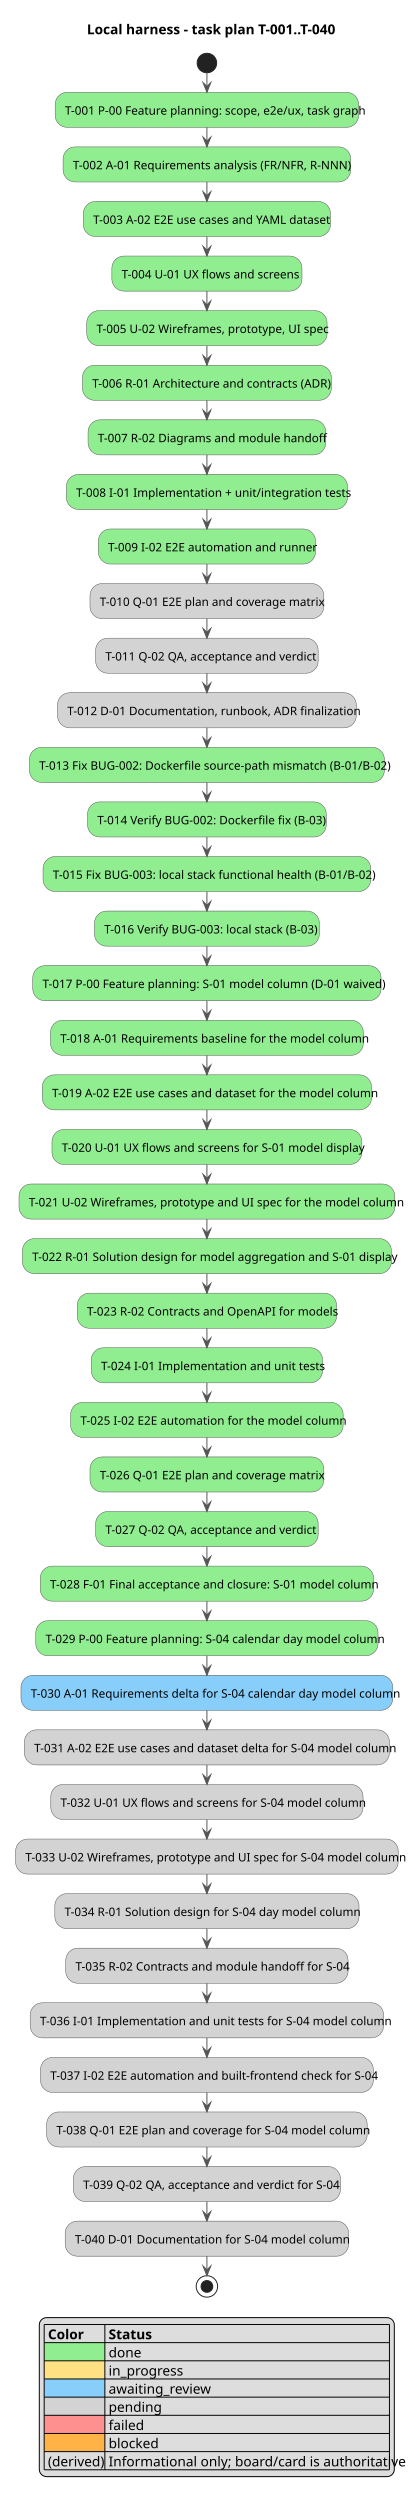
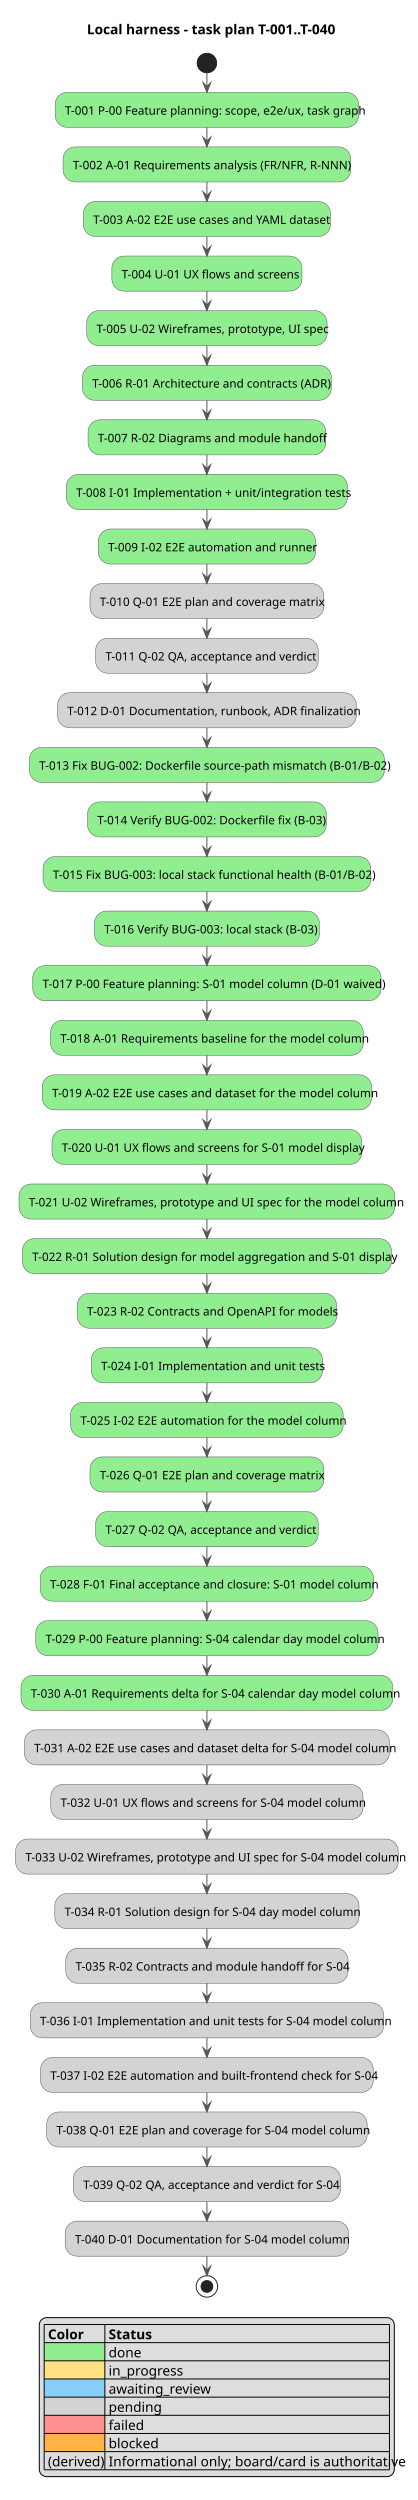
<svg xmlns="http://www.w3.org/2000/svg" version="1.1" data-diagram-type="ACTIVITY" style="width:428px;height:2563px;background:#FFFFFF;" width="428px" height="2563px" viewBox="0 0 428 2563" zoomAndPan="magnify" preserveAspectRatio="none" contentStyleType="text/css">
  <defs />
  <g font-family="sans-serif" lengthAdjust="spacing">
    <g class="title" data-source-line="5">
      <text x="89.088" y="35.107" fill="#000" font-size="14" textLength="248.076" font-weight="700" font-family="Segoe UI">Local harness - task plan T-001..T-040</text>
    </g>
    <ellipse cx="212.126" cy="64.621" rx="10" ry="10" fill="#222" style="stroke:#222;stroke-width:1;" />
    <rect x="56.562" y="94.621" width="311.129" height="35.961" fill="#90EE90" style="stroke:#555;stroke-width:0.5;" rx="12.5" ry="12.5" />
    <text x="66.562" y="117.57" fill="#000" font-size="12" textLength="291.129" font-family="Segoe UI">T-001 P-00 Feature planning: scope, e2e/ux, task graph</text>
    <rect x="64.671" y="150.582" width="294.91" height="35.961" fill="#90EE90" style="stroke:#555;stroke-width:0.5;" rx="12.5" ry="12.5" />
    <text x="74.671" y="173.531" fill="#000" font-size="12" textLength="274.91" font-family="Segoe UI">T-002 A-01 Requirements analysis (FR/NFR, R-NNN)</text>
    <rect x="85.431" y="206.543" width="253.391" height="35.961" fill="#90EE90" style="stroke:#555;stroke-width:0.5;" rx="12.5" ry="12.5" />
    <text x="95.431" y="229.492" fill="#000" font-size="12" textLength="233.391" font-family="Segoe UI">T-003 A-02 E2E use cases and YAML dataset</text>
    <rect x="114.681" y="262.504" width="194.891" height="35.961" fill="#90EE90" style="stroke:#555;stroke-width:0.5;" rx="12.5" ry="12.5" />
    <text x="124.681" y="285.453" fill="#000" font-size="12" textLength="174.891" font-family="Segoe UI">T-004 U-01 UX flows and screens</text>
    <rect x="88.94" y="318.465" width="246.371" height="35.961" fill="#90EE90" style="stroke:#555;stroke-width:0.5;" rx="12.5" ry="12.5" />
    <text x="98.94" y="341.414" fill="#000" font-size="12" textLength="226.371" font-family="Segoe UI">T-005 U-02 Wireframes, prototype, UI spec</text>
    <rect x="84.561" y="374.426" width="255.131" height="35.961" fill="#90EE90" style="stroke:#555;stroke-width:0.5;" rx="12.5" ry="12.5" />
    <text x="94.561" y="397.375" fill="#000" font-size="12" textLength="235.131" font-family="Segoe UI">T-006 R-01 Architecture and contracts (ADR)</text>
    <rect x="90.273" y="430.387" width="243.705" height="35.961" fill="#90EE90" style="stroke:#555;stroke-width:0.5;" rx="12.5" ry="12.5" />
    <text x="100.273" y="453.336" fill="#000" font-size="12" textLength="223.705" font-family="Segoe UI">T-007 R-02 Diagrams and module handoff</text>
    <rect x="68.025" y="486.348" width="288.201" height="35.961" fill="#90EE90" style="stroke:#555;stroke-width:0.5;" rx="12.5" ry="12.5" />
    <text x="78.025" y="509.297" fill="#000" font-size="12" textLength="268.201" font-family="Segoe UI">T-008 I-01 Implementation + unit/integration tests</text>
    <rect x="100.8" y="542.309" width="222.652" height="35.961" fill="#90EE90" style="stroke:#555;stroke-width:0.5;" rx="12.5" ry="12.5" />
    <text x="110.8" y="565.258" fill="#000" font-size="12" textLength="202.652" font-family="Segoe UI">T-009 I-02 E2E automation and runner</text>
    <rect x="92.257" y="598.27" width="239.738" height="35.961" fill="#D3D3D3" style="stroke:#555;stroke-width:0.5;" rx="12.5" ry="12.5" />
    <text x="102.257" y="621.219" fill="#000" font-size="12" textLength="219.738" font-family="Segoe UI">T-010 Q-01 E2E plan and coverage matrix</text>
    <rect x="98.055" y="654.23" width="228.143" height="35.961" fill="#D3D3D3" style="stroke:#555;stroke-width:0.5;" rx="12.5" ry="12.5" />
    <text x="108.055" y="677.18" fill="#000" font-size="12" textLength="208.143" font-family="Segoe UI">T-011 Q-02 QA, acceptance and verdict</text>
    <rect x="58.979" y="710.191" width="306.295" height="35.961" fill="#D3D3D3" style="stroke:#555;stroke-width:0.5;" rx="12.5" ry="12.5" />
    <text x="68.979" y="733.141" fill="#000" font-size="12" textLength="286.295" font-family="Segoe UI">T-012 D-01 Documentation, runbook, ADR finalization</text>
    <rect x="30.156" y="766.152" width="363.939" height="35.961" fill="#90EE90" style="stroke:#555;stroke-width:0.5;" rx="12.5" ry="12.5" />
    <text x="40.156" y="789.102" fill="#000" font-size="12" textLength="343.939" font-family="Segoe UI">T-013 Fix BUG-002: Dockerfile source-path mismatch (B-01/B-02)</text>
    <rect x="89.761" y="822.113" width="244.73" height="35.961" fill="#90EE90" style="stroke:#555;stroke-width:0.5;" rx="12.5" ry="12.5" />
    <text x="99.761" y="845.063" fill="#000" font-size="12" textLength="224.73" font-family="Segoe UI">T-014 Verify BUG-002: Dockerfile fix (B-03)</text>
    <rect x="44.14" y="878.074" width="335.973" height="35.961" fill="#90EE90" style="stroke:#555;stroke-width:0.5;" rx="12.5" ry="12.5" />
    <text x="54.14" y="901.023" fill="#000" font-size="12" textLength="315.973" font-family="Segoe UI">T-015 Fix BUG-003: local stack functional health (B-01/B-02)</text>
    <rect x="96.836" y="934.035" width="230.58" height="35.961" fill="#90EE90" style="stroke:#555;stroke-width:0.5;" rx="12.5" ry="12.5" />
    <text x="106.836" y="956.984" fill="#000" font-size="12" textLength="210.58" font-family="Segoe UI">T-016 Verify BUG-003: local stack (B-03)</text>
    <rect x="33.578" y="989.996" width="357.096" height="35.961" fill="#90EE90" style="stroke:#555;stroke-width:0.5;" rx="12.5" ry="12.5" />
    <text x="43.578" y="1012.945" fill="#000" font-size="12" textLength="337.096" font-family="Segoe UI">T-017 P-00 Feature planning: S-01 model column (D-01 waived)</text>
    <rect x="51.769" y="1045.957" width="320.715" height="35.961" fill="#90EE90" style="stroke:#555;stroke-width:0.5;" rx="12.5" ry="12.5" />
    <text x="61.769" y="1068.906" fill="#000" font-size="12" textLength="300.715" font-family="Segoe UI">T-018 A-01 Requirements baseline for the model column</text>
    <rect x="43.346" y="1101.918" width="337.561" height="35.961" fill="#90EE90" style="stroke:#555;stroke-width:0.5;" rx="12.5" ry="12.5" />
    <text x="53.346" y="1124.867" fill="#000" font-size="12" textLength="317.561" font-family="Segoe UI">T-019 A-02 E2E use cases and dataset for the model column</text>
    <rect x="53.295" y="1157.879" width="317.662" height="35.961" fill="#90EE90" style="stroke:#555;stroke-width:0.5;" rx="12.5" ry="12.5" />
    <text x="63.295" y="1180.828" fill="#000" font-size="12" textLength="297.662" font-family="Segoe UI">T-020 U-01 UX flows and screens for S-01 model display</text>
    <rect x="19.489" y="1213.84" width="385.273" height="35.961" fill="#90EE90" style="stroke:#555;stroke-width:0.5;" rx="12.5" ry="12.5" />
    <text x="29.489" y="1236.789" fill="#000" font-size="12" textLength="365.273" font-family="Segoe UI">T-021 U-02 Wireframes, prototype and UI spec for the model column</text>
    <rect x="22.964" y="1269.801" width="378.324" height="35.961" fill="#90EE90" style="stroke:#555;stroke-width:0.5;" rx="12.5" ry="12.5" />
    <text x="32.964" y="1292.75" fill="#000" font-size="12" textLength="358.324" font-family="Segoe UI">T-022 R-01 Solution design for model aggregation and S-01 display</text>
    <rect x="79.188" y="1325.762" width="265.877" height="35.961" fill="#90EE90" style="stroke:#555;stroke-width:0.5;" rx="12.5" ry="12.5" />
    <text x="89.188" y="1348.711" fill="#000" font-size="12" textLength="245.877" font-family="Segoe UI">T-023 R-02 Contracts and OpenAPI for models</text>
    <rect x="93.575" y="1381.723" width="237.102" height="35.961" fill="#90EE90" style="stroke:#555;stroke-width:0.5;" rx="12.5" ry="12.5" />
    <text x="103.575" y="1404.672" fill="#000" font-size="12" textLength="217.102" font-family="Segoe UI">T-024 I-01 Implementation and unit tests</text>
    <rect x="72.438" y="1437.684" width="279.377" height="35.961" fill="#90EE90" style="stroke:#555;stroke-width:0.5;" rx="12.5" ry="12.5" />
    <text x="82.438" y="1460.633" fill="#000" font-size="12" textLength="259.377" font-family="Segoe UI">T-025 I-02 E2E automation for the model column</text>
    <rect x="92.257" y="1493.645" width="239.738" height="35.961" fill="#90EE90" style="stroke:#555;stroke-width:0.5;" rx="12.5" ry="12.5" />
    <text x="102.257" y="1516.594" fill="#000" font-size="12" textLength="219.738" font-family="Segoe UI">T-026 Q-01 E2E plan and coverage matrix</text>
    <rect x="98.055" y="1549.605" width="228.143" height="35.961" fill="#90EE90" style="stroke:#555;stroke-width:0.5;" rx="12.5" ry="12.5" />
    <text x="108.055" y="1572.555" fill="#000" font-size="12" textLength="208.143" font-family="Segoe UI">T-027 Q-02 QA, acceptance and verdict</text>
    <rect x="41.248" y="1605.566" width="341.756" height="35.961" fill="#90EE90" style="stroke:#555;stroke-width:0.5;" rx="12.5" ry="12.5" />
    <text x="51.248" y="1628.516" fill="#000" font-size="12" textLength="321.756" font-family="Segoe UI">T-028 F-01 Final acceptance and closure: S-01 model column</text>
    <rect x="36.689" y="1661.527" width="350.873" height="35.961" fill="#90EE90" style="stroke:#555;stroke-width:0.5;" rx="12.5" ry="12.5" />
    <text x="46.689" y="1684.477" fill="#000" font-size="12" textLength="330.873" font-family="Segoe UI">T-029 P-00 Feature planning: S-04 calendar day model column</text>
-     <rect x="21.514" y="1717.488" width="381.225" height="35.961" fill="#87CEFA" style="stroke:#555;stroke-width:0.5;" rx="12.5" ry="12.5" />
+     <rect x="21.514" y="1717.488" width="381.225" height="35.961" fill="#90EE90" style="stroke:#555;stroke-width:0.5;" rx="12.5" ry="12.5" />
    <text x="31.514" y="1740.438" fill="#000" font-size="12" textLength="361.225" font-family="Segoe UI">T-030 A-01 Requirements delta for S-04 calendar day model column</text>
    <rect x="25.003" y="1773.449" width="374.246" height="35.961" fill="#D3D3D3" style="stroke:#555;stroke-width:0.5;" rx="12.5" ry="12.5" />
    <text x="35.003" y="1796.398" fill="#000" font-size="12" textLength="354.246" font-family="Segoe UI">T-031 A-02 E2E use cases and dataset delta for S-04 model column</text>
    <rect x="52.064" y="1829.41" width="320.123" height="35.961" fill="#D3D3D3" style="stroke:#555;stroke-width:0.5;" rx="12.5" ry="12.5" />
    <text x="62.064" y="1852.359" fill="#000" font-size="12" textLength="300.123" font-family="Segoe UI">T-032 U-01 UX flows and screens for S-04 model column</text>
    <rect x="16" y="1885.371" width="392.252" height="35.961" fill="#D3D3D3" style="stroke:#555;stroke-width:0.5;" rx="12.5" ry="12.5" />
    <text x="26" y="1908.32" fill="#000" font-size="12" textLength="372.252" font-family="Segoe UI">T-033 U-02 Wireframes, prototype and UI spec for S-04 model column</text>
    <rect x="56.195" y="1941.332" width="311.861" height="35.961" fill="#D3D3D3" style="stroke:#555;stroke-width:0.5;" rx="12.5" ry="12.5" />
    <text x="66.195" y="1964.281" fill="#000" font-size="12" textLength="291.861" font-family="Segoe UI">T-034 R-01 Solution design for S-04 day model column</text>
    <rect x="67.401" y="1997.293" width="289.449" height="35.961" fill="#D3D3D3" style="stroke:#555;stroke-width:0.5;" rx="12.5" ry="12.5" />
    <text x="77.401" y="2020.242" fill="#000" font-size="12" textLength="269.449" font-family="Segoe UI">T-035 R-02 Contracts and module handoff for S-04</text>
    <rect x="30.959" y="2053.254" width="362.334" height="35.961" fill="#D3D3D3" style="stroke:#555;stroke-width:0.5;" rx="12.5" ry="12.5" />
    <text x="40.959" y="2076.203" fill="#000" font-size="12" textLength="342.334" font-family="Segoe UI">T-036 I-01 Implementation and unit tests for S-04 model column</text>
    <rect x="41.535" y="2109.215" width="341.182" height="35.961" fill="#D3D3D3" style="stroke:#555;stroke-width:0.5;" rx="12.5" ry="12.5" />
    <text x="51.535" y="2132.164" fill="#000" font-size="12" textLength="321.182" font-family="Segoe UI">T-037 I-02 E2E automation and built-frontend check for S-04</text>
    <rect x="47.831" y="2165.176" width="328.59" height="35.961" fill="#D3D3D3" style="stroke:#555;stroke-width:0.5;" rx="12.5" ry="12.5" />
    <text x="57.831" y="2188.125" fill="#000" font-size="12" textLength="308.59" font-family="Segoe UI">T-038 Q-01 E2E plan and coverage for S-04 model column</text>
    <rect x="75.232" y="2221.137" width="273.787" height="35.961" fill="#D3D3D3" style="stroke:#555;stroke-width:0.5;" rx="12.5" ry="12.5" />
    <text x="85.232" y="2244.086" fill="#000" font-size="12" textLength="253.787" font-family="Segoe UI">T-039 Q-02 QA, acceptance and verdict for S-04</text>
    <rect x="66.827" y="2277.098" width="290.598" height="35.961" fill="#D3D3D3" style="stroke:#555;stroke-width:0.5;" rx="12.5" ry="12.5" />
    <text x="76.827" y="2300.047" fill="#000" font-size="12" textLength="270.598" font-family="Segoe UI">T-040 D-01 Documentation for S-04 model column</text>
    <ellipse cx="212.126" cy="2344.059" rx="11" ry="11" fill="none" style="stroke:#222;stroke-width:1;" />
    <ellipse cx="212.126" cy="2344.059" rx="6" ry="6" fill="#222" style="stroke:#222;stroke-width:1;" />
    <line x1="212.126" y1="74.621" x2="212.126" y2="94.621" style="stroke:#555;stroke-width:1;" />
    <polygon points="208.126,84.621,212.126,94.621,216.126,84.621,212.126,88.621" fill="#555" style="stroke:#555;stroke-width:1;stroke-linejoin:miter;stroke-miterlimit:10;" />
    <line x1="212.126" y1="130.582" x2="212.126" y2="150.582" style="stroke:#555;stroke-width:1;" />
    <polygon points="208.126,140.582,212.126,150.582,216.126,140.582,212.126,144.582" fill="#555" style="stroke:#555;stroke-width:1;stroke-linejoin:miter;stroke-miterlimit:10;" />
    <line x1="212.126" y1="186.543" x2="212.126" y2="206.543" style="stroke:#555;stroke-width:1;" />
    <polygon points="208.126,196.543,212.126,206.543,216.126,196.543,212.126,200.543" fill="#555" style="stroke:#555;stroke-width:1;stroke-linejoin:miter;stroke-miterlimit:10;" />
    <line x1="212.126" y1="242.504" x2="212.126" y2="262.504" style="stroke:#555;stroke-width:1;" />
    <polygon points="208.126,252.504,212.126,262.504,216.126,252.504,212.126,256.504" fill="#555" style="stroke:#555;stroke-width:1;stroke-linejoin:miter;stroke-miterlimit:10;" />
    <line x1="212.126" y1="298.465" x2="212.126" y2="318.465" style="stroke:#555;stroke-width:1;" />
    <polygon points="208.126,308.465,212.126,318.465,216.126,308.465,212.126,312.465" fill="#555" style="stroke:#555;stroke-width:1;stroke-linejoin:miter;stroke-miterlimit:10;" />
    <line x1="212.126" y1="354.426" x2="212.126" y2="374.426" style="stroke:#555;stroke-width:1;" />
    <polygon points="208.126,364.426,212.126,374.426,216.126,364.426,212.126,368.426" fill="#555" style="stroke:#555;stroke-width:1;stroke-linejoin:miter;stroke-miterlimit:10;" />
    <line x1="212.126" y1="410.387" x2="212.126" y2="430.387" style="stroke:#555;stroke-width:1;" />
    <polygon points="208.126,420.387,212.126,430.387,216.126,420.387,212.126,424.387" fill="#555" style="stroke:#555;stroke-width:1;stroke-linejoin:miter;stroke-miterlimit:10;" />
    <line x1="212.126" y1="466.348" x2="212.126" y2="486.348" style="stroke:#555;stroke-width:1;" />
    <polygon points="208.126,476.348,212.126,486.348,216.126,476.348,212.126,480.348" fill="#555" style="stroke:#555;stroke-width:1;stroke-linejoin:miter;stroke-miterlimit:10;" />
    <line x1="212.126" y1="522.309" x2="212.126" y2="542.309" style="stroke:#555;stroke-width:1;" />
    <polygon points="208.126,532.309,212.126,542.309,216.126,532.309,212.126,536.309" fill="#555" style="stroke:#555;stroke-width:1;stroke-linejoin:miter;stroke-miterlimit:10;" />
    <line x1="212.126" y1="578.27" x2="212.126" y2="598.27" style="stroke:#555;stroke-width:1;" />
    <polygon points="208.126,588.27,212.126,598.27,216.126,588.27,212.126,592.27" fill="#555" style="stroke:#555;stroke-width:1;stroke-linejoin:miter;stroke-miterlimit:10;" />
    <line x1="212.126" y1="634.23" x2="212.126" y2="654.23" style="stroke:#555;stroke-width:1;" />
    <polygon points="208.126,644.23,212.126,654.23,216.126,644.23,212.126,648.23" fill="#555" style="stroke:#555;stroke-width:1;stroke-linejoin:miter;stroke-miterlimit:10;" />
    <line x1="212.126" y1="690.191" x2="212.126" y2="710.191" style="stroke:#555;stroke-width:1;" />
    <polygon points="208.126,700.191,212.126,710.191,216.126,700.191,212.126,704.191" fill="#555" style="stroke:#555;stroke-width:1;stroke-linejoin:miter;stroke-miterlimit:10;" />
    <line x1="212.126" y1="746.152" x2="212.126" y2="766.152" style="stroke:#555;stroke-width:1;" />
    <polygon points="208.126,756.152,212.126,766.152,216.126,756.152,212.126,760.152" fill="#555" style="stroke:#555;stroke-width:1;stroke-linejoin:miter;stroke-miterlimit:10;" />
    <line x1="212.126" y1="802.113" x2="212.126" y2="822.113" style="stroke:#555;stroke-width:1;" />
    <polygon points="208.126,812.113,212.126,822.113,216.126,812.113,212.126,816.113" fill="#555" style="stroke:#555;stroke-width:1;stroke-linejoin:miter;stroke-miterlimit:10;" />
    <line x1="212.126" y1="858.074" x2="212.126" y2="878.074" style="stroke:#555;stroke-width:1;" />
    <polygon points="208.126,868.074,212.126,878.074,216.126,868.074,212.126,872.074" fill="#555" style="stroke:#555;stroke-width:1;stroke-linejoin:miter;stroke-miterlimit:10;" />
    <line x1="212.126" y1="914.035" x2="212.126" y2="934.035" style="stroke:#555;stroke-width:1;" />
    <polygon points="208.126,924.035,212.126,934.035,216.126,924.035,212.126,928.035" fill="#555" style="stroke:#555;stroke-width:1;stroke-linejoin:miter;stroke-miterlimit:10;" />
    <line x1="212.126" y1="969.996" x2="212.126" y2="989.996" style="stroke:#555;stroke-width:1;" />
    <polygon points="208.126,979.996,212.126,989.996,216.126,979.996,212.126,983.996" fill="#555" style="stroke:#555;stroke-width:1;stroke-linejoin:miter;stroke-miterlimit:10;" />
    <line x1="212.126" y1="1025.957" x2="212.126" y2="1045.957" style="stroke:#555;stroke-width:1;" />
    <polygon points="208.126,1035.957,212.126,1045.957,216.126,1035.957,212.126,1039.957" fill="#555" style="stroke:#555;stroke-width:1;stroke-linejoin:miter;stroke-miterlimit:10;" />
    <line x1="212.126" y1="1081.918" x2="212.126" y2="1101.918" style="stroke:#555;stroke-width:1;" />
    <polygon points="208.126,1091.918,212.126,1101.918,216.126,1091.918,212.126,1095.918" fill="#555" style="stroke:#555;stroke-width:1;stroke-linejoin:miter;stroke-miterlimit:10;" />
    <line x1="212.126" y1="1137.879" x2="212.126" y2="1157.879" style="stroke:#555;stroke-width:1;" />
    <polygon points="208.126,1147.879,212.126,1157.879,216.126,1147.879,212.126,1151.879" fill="#555" style="stroke:#555;stroke-width:1;stroke-linejoin:miter;stroke-miterlimit:10;" />
    <line x1="212.126" y1="1193.84" x2="212.126" y2="1213.84" style="stroke:#555;stroke-width:1;" />
    <polygon points="208.126,1203.84,212.126,1213.84,216.126,1203.84,212.126,1207.84" fill="#555" style="stroke:#555;stroke-width:1;stroke-linejoin:miter;stroke-miterlimit:10;" />
    <line x1="212.126" y1="1249.801" x2="212.126" y2="1269.801" style="stroke:#555;stroke-width:1;" />
    <polygon points="208.126,1259.801,212.126,1269.801,216.126,1259.801,212.126,1263.801" fill="#555" style="stroke:#555;stroke-width:1;stroke-linejoin:miter;stroke-miterlimit:10;" />
    <line x1="212.126" y1="1305.762" x2="212.126" y2="1325.762" style="stroke:#555;stroke-width:1;" />
    <polygon points="208.126,1315.762,212.126,1325.762,216.126,1315.762,212.126,1319.762" fill="#555" style="stroke:#555;stroke-width:1;stroke-linejoin:miter;stroke-miterlimit:10;" />
    <line x1="212.126" y1="1361.723" x2="212.126" y2="1381.723" style="stroke:#555;stroke-width:1;" />
    <polygon points="208.126,1371.723,212.126,1381.723,216.126,1371.723,212.126,1375.723" fill="#555" style="stroke:#555;stroke-width:1;stroke-linejoin:miter;stroke-miterlimit:10;" />
    <line x1="212.126" y1="1417.684" x2="212.126" y2="1437.684" style="stroke:#555;stroke-width:1;" />
    <polygon points="208.126,1427.684,212.126,1437.684,216.126,1427.684,212.126,1431.684" fill="#555" style="stroke:#555;stroke-width:1;stroke-linejoin:miter;stroke-miterlimit:10;" />
    <line x1="212.126" y1="1473.645" x2="212.126" y2="1493.645" style="stroke:#555;stroke-width:1;" />
    <polygon points="208.126,1483.645,212.126,1493.645,216.126,1483.645,212.126,1487.645" fill="#555" style="stroke:#555;stroke-width:1;stroke-linejoin:miter;stroke-miterlimit:10;" />
    <line x1="212.126" y1="1529.605" x2="212.126" y2="1549.605" style="stroke:#555;stroke-width:1;" />
    <polygon points="208.126,1539.605,212.126,1549.605,216.126,1539.605,212.126,1543.605" fill="#555" style="stroke:#555;stroke-width:1;stroke-linejoin:miter;stroke-miterlimit:10;" />
    <line x1="212.126" y1="1585.566" x2="212.126" y2="1605.566" style="stroke:#555;stroke-width:1;" />
    <polygon points="208.126,1595.566,212.126,1605.566,216.126,1595.566,212.126,1599.566" fill="#555" style="stroke:#555;stroke-width:1;stroke-linejoin:miter;stroke-miterlimit:10;" />
    <line x1="212.126" y1="1641.527" x2="212.126" y2="1661.527" style="stroke:#555;stroke-width:1;" />
    <polygon points="208.126,1651.527,212.126,1661.527,216.126,1651.527,212.126,1655.527" fill="#555" style="stroke:#555;stroke-width:1;stroke-linejoin:miter;stroke-miterlimit:10;" />
    <line x1="212.126" y1="1697.488" x2="212.126" y2="1717.488" style="stroke:#555;stroke-width:1;" />
    <polygon points="208.126,1707.488,212.126,1717.488,216.126,1707.488,212.126,1711.488" fill="#555" style="stroke:#555;stroke-width:1;stroke-linejoin:miter;stroke-miterlimit:10;" />
    <line x1="212.126" y1="1753.449" x2="212.126" y2="1773.449" style="stroke:#555;stroke-width:1;" />
    <polygon points="208.126,1763.449,212.126,1773.449,216.126,1763.449,212.126,1767.449" fill="#555" style="stroke:#555;stroke-width:1;stroke-linejoin:miter;stroke-miterlimit:10;" />
    <line x1="212.126" y1="1809.41" x2="212.126" y2="1829.41" style="stroke:#555;stroke-width:1;" />
    <polygon points="208.126,1819.41,212.126,1829.41,216.126,1819.41,212.126,1823.41" fill="#555" style="stroke:#555;stroke-width:1;stroke-linejoin:miter;stroke-miterlimit:10;" />
    <line x1="212.126" y1="1865.371" x2="212.126" y2="1885.371" style="stroke:#555;stroke-width:1;" />
    <polygon points="208.126,1875.371,212.126,1885.371,216.126,1875.371,212.126,1879.371" fill="#555" style="stroke:#555;stroke-width:1;stroke-linejoin:miter;stroke-miterlimit:10;" />
    <line x1="212.126" y1="1921.332" x2="212.126" y2="1941.332" style="stroke:#555;stroke-width:1;" />
    <polygon points="208.126,1931.332,212.126,1941.332,216.126,1931.332,212.126,1935.332" fill="#555" style="stroke:#555;stroke-width:1;stroke-linejoin:miter;stroke-miterlimit:10;" />
    <line x1="212.126" y1="1977.293" x2="212.126" y2="1997.293" style="stroke:#555;stroke-width:1;" />
    <polygon points="208.126,1987.293,212.126,1997.293,216.126,1987.293,212.126,1991.293" fill="#555" style="stroke:#555;stroke-width:1;stroke-linejoin:miter;stroke-miterlimit:10;" />
    <line x1="212.126" y1="2033.254" x2="212.126" y2="2053.254" style="stroke:#555;stroke-width:1;" />
    <polygon points="208.126,2043.254,212.126,2053.254,216.126,2043.254,212.126,2047.254" fill="#555" style="stroke:#555;stroke-width:1;stroke-linejoin:miter;stroke-miterlimit:10;" />
    <line x1="212.126" y1="2089.215" x2="212.126" y2="2109.215" style="stroke:#555;stroke-width:1;" />
    <polygon points="208.126,2099.215,212.126,2109.215,216.126,2099.215,212.126,2103.215" fill="#555" style="stroke:#555;stroke-width:1;stroke-linejoin:miter;stroke-miterlimit:10;" />
    <line x1="212.126" y1="2145.176" x2="212.126" y2="2165.176" style="stroke:#555;stroke-width:1;" />
    <polygon points="208.126,2155.176,212.126,2165.176,216.126,2155.176,212.126,2159.176" fill="#555" style="stroke:#555;stroke-width:1;stroke-linejoin:miter;stroke-miterlimit:10;" />
    <line x1="212.126" y1="2201.137" x2="212.126" y2="2221.137" style="stroke:#555;stroke-width:1;" />
    <polygon points="208.126,2211.137,212.126,2221.137,216.126,2211.137,212.126,2215.137" fill="#555" style="stroke:#555;stroke-width:1;stroke-linejoin:miter;stroke-miterlimit:10;" />
    <line x1="212.126" y1="2257.098" x2="212.126" y2="2277.098" style="stroke:#555;stroke-width:1;" />
    <polygon points="208.126,2267.098,212.126,2277.098,216.126,2267.098,212.126,2271.098" fill="#555" style="stroke:#555;stroke-width:1;stroke-linejoin:miter;stroke-miterlimit:10;" />
    <line x1="212.126" y1="2313.059" x2="212.126" y2="2333.059" style="stroke:#555;stroke-width:1;" />
    <polygon points="208.126,2323.059,212.126,2333.059,216.126,2323.059,212.126,2327.059" fill="#555" style="stroke:#555;stroke-width:1;stroke-linejoin:miter;stroke-miterlimit:10;" />
    <g class="legend" data-source-line="50">
      <rect x="40.287" y="2376.059" width="363.965" height="162.969" fill="#DDD" style="stroke:#000;stroke-width:1;" rx="7.5" ry="7.5" />
      <text x="49.149" y="2398.166" fill="#000" font-size="14" textLength="35.403" font-weight="700" font-family="Segoe UI">Color</text>
      <text x="111.363" y="2398.166" fill="#000" font-size="14" textLength="40.906" font-weight="700" font-family="Segoe UI">Status</text>
      <rect x="45.287" y="2401.68" width="62.214" height="18.621" fill="#90EE90" style="stroke:none;" />
      <text x="45.287" y="2416.787" fill="#000" font-size="14" font-family="Segoe UI"> </text>
      <text x="111.336" y="2416.787" fill="#000" font-size="14" textLength="31.691" font-family="Segoe UI">done</text>
      <rect x="45.287" y="2420.301" width="62.214" height="18.621" fill="#FFE082" style="stroke:none;" />
      <text x="45.287" y="2435.408" fill="#000" font-size="14" font-family="Segoe UI"> </text>
      <text x="111.336" y="2435.408" fill="#000" font-size="14" textLength="70.738" font-family="Segoe UI">in_progress</text>
      <rect x="45.287" y="2438.922" width="62.214" height="18.621" fill="#87CEFA" style="stroke:none;" />
      <text x="45.287" y="2454.029" fill="#000" font-size="14" font-family="Segoe UI"> </text>
      <text x="111.336" y="2454.029" fill="#000" font-size="14" textLength="97.59" font-family="Segoe UI">awaiting_review</text>
      <rect x="45.287" y="2457.543" width="62.214" height="18.621" fill="#D3D3D3" style="stroke:none;" />
      <text x="45.287" y="2472.65" fill="#000" font-size="14" font-family="Segoe UI"> </text>
      <text x="111.336" y="2472.65" fill="#000" font-size="14" textLength="51.276" font-family="Segoe UI">pending</text>
      <rect x="45.287" y="2476.164" width="62.214" height="18.621" fill="#FF9090" style="stroke:none;" />
      <text x="45.287" y="2491.271" fill="#000" font-size="14" font-family="Segoe UI"> </text>
      <text x="111.336" y="2491.271" fill="#000" font-size="14" textLength="33.852" font-family="Segoe UI">failed</text>
      <rect x="45.287" y="2494.785" width="62.214" height="18.621" fill="#FFB347" style="stroke:none;" />
      <text x="45.287" y="2509.893" fill="#000" font-size="14" font-family="Segoe UI"> </text>
      <text x="111.336" y="2509.893" fill="#000" font-size="14" textLength="48.815" font-family="Segoe UI">blocked</text>
      <text x="49.122" y="2528.514" fill="#000" font-size="14" textLength="54.544" font-family="Segoe UI">(derived)</text>
      <text x="111.336" y="2528.514" fill="#000" font-size="14" textLength="284.081" font-family="Segoe UI">Informational only; board/card is authoritative</text>
      <line x1="45.287" y1="2383.059" x2="399.252" y2="2383.059" style="stroke:#000;stroke-width:1;" />
      <line x1="45.287" y1="2401.68" x2="399.252" y2="2401.68" style="stroke:#000;stroke-width:1;" />
      <line x1="45.287" y1="2420.301" x2="399.252" y2="2420.301" style="stroke:#000;stroke-width:1;" />
      <line x1="45.287" y1="2438.922" x2="399.252" y2="2438.922" style="stroke:#000;stroke-width:1;" />
      <line x1="45.287" y1="2457.543" x2="399.252" y2="2457.543" style="stroke:#000;stroke-width:1;" />
      <line x1="45.287" y1="2476.164" x2="399.252" y2="2476.164" style="stroke:#000;stroke-width:1;" />
      <line x1="45.287" y1="2494.785" x2="399.252" y2="2494.785" style="stroke:#000;stroke-width:1;" />
      <line x1="45.287" y1="2513.406" x2="399.252" y2="2513.406" style="stroke:#000;stroke-width:1;" />
      <line x1="45.287" y1="2532.027" x2="399.252" y2="2532.027" style="stroke:#000;stroke-width:1;" />
      <line x1="45.287" y1="2383.059" x2="45.287" y2="2532.027" style="stroke:#000;stroke-width:1;" />
      <line x1="107.501" y1="2383.059" x2="107.501" y2="2532.027" style="stroke:#000;stroke-width:1;" />
      <line x1="399.252" y1="2383.059" x2="399.252" y2="2532.027" style="stroke:#000;stroke-width:1;" />
    </g>
  </g>
</svg>
